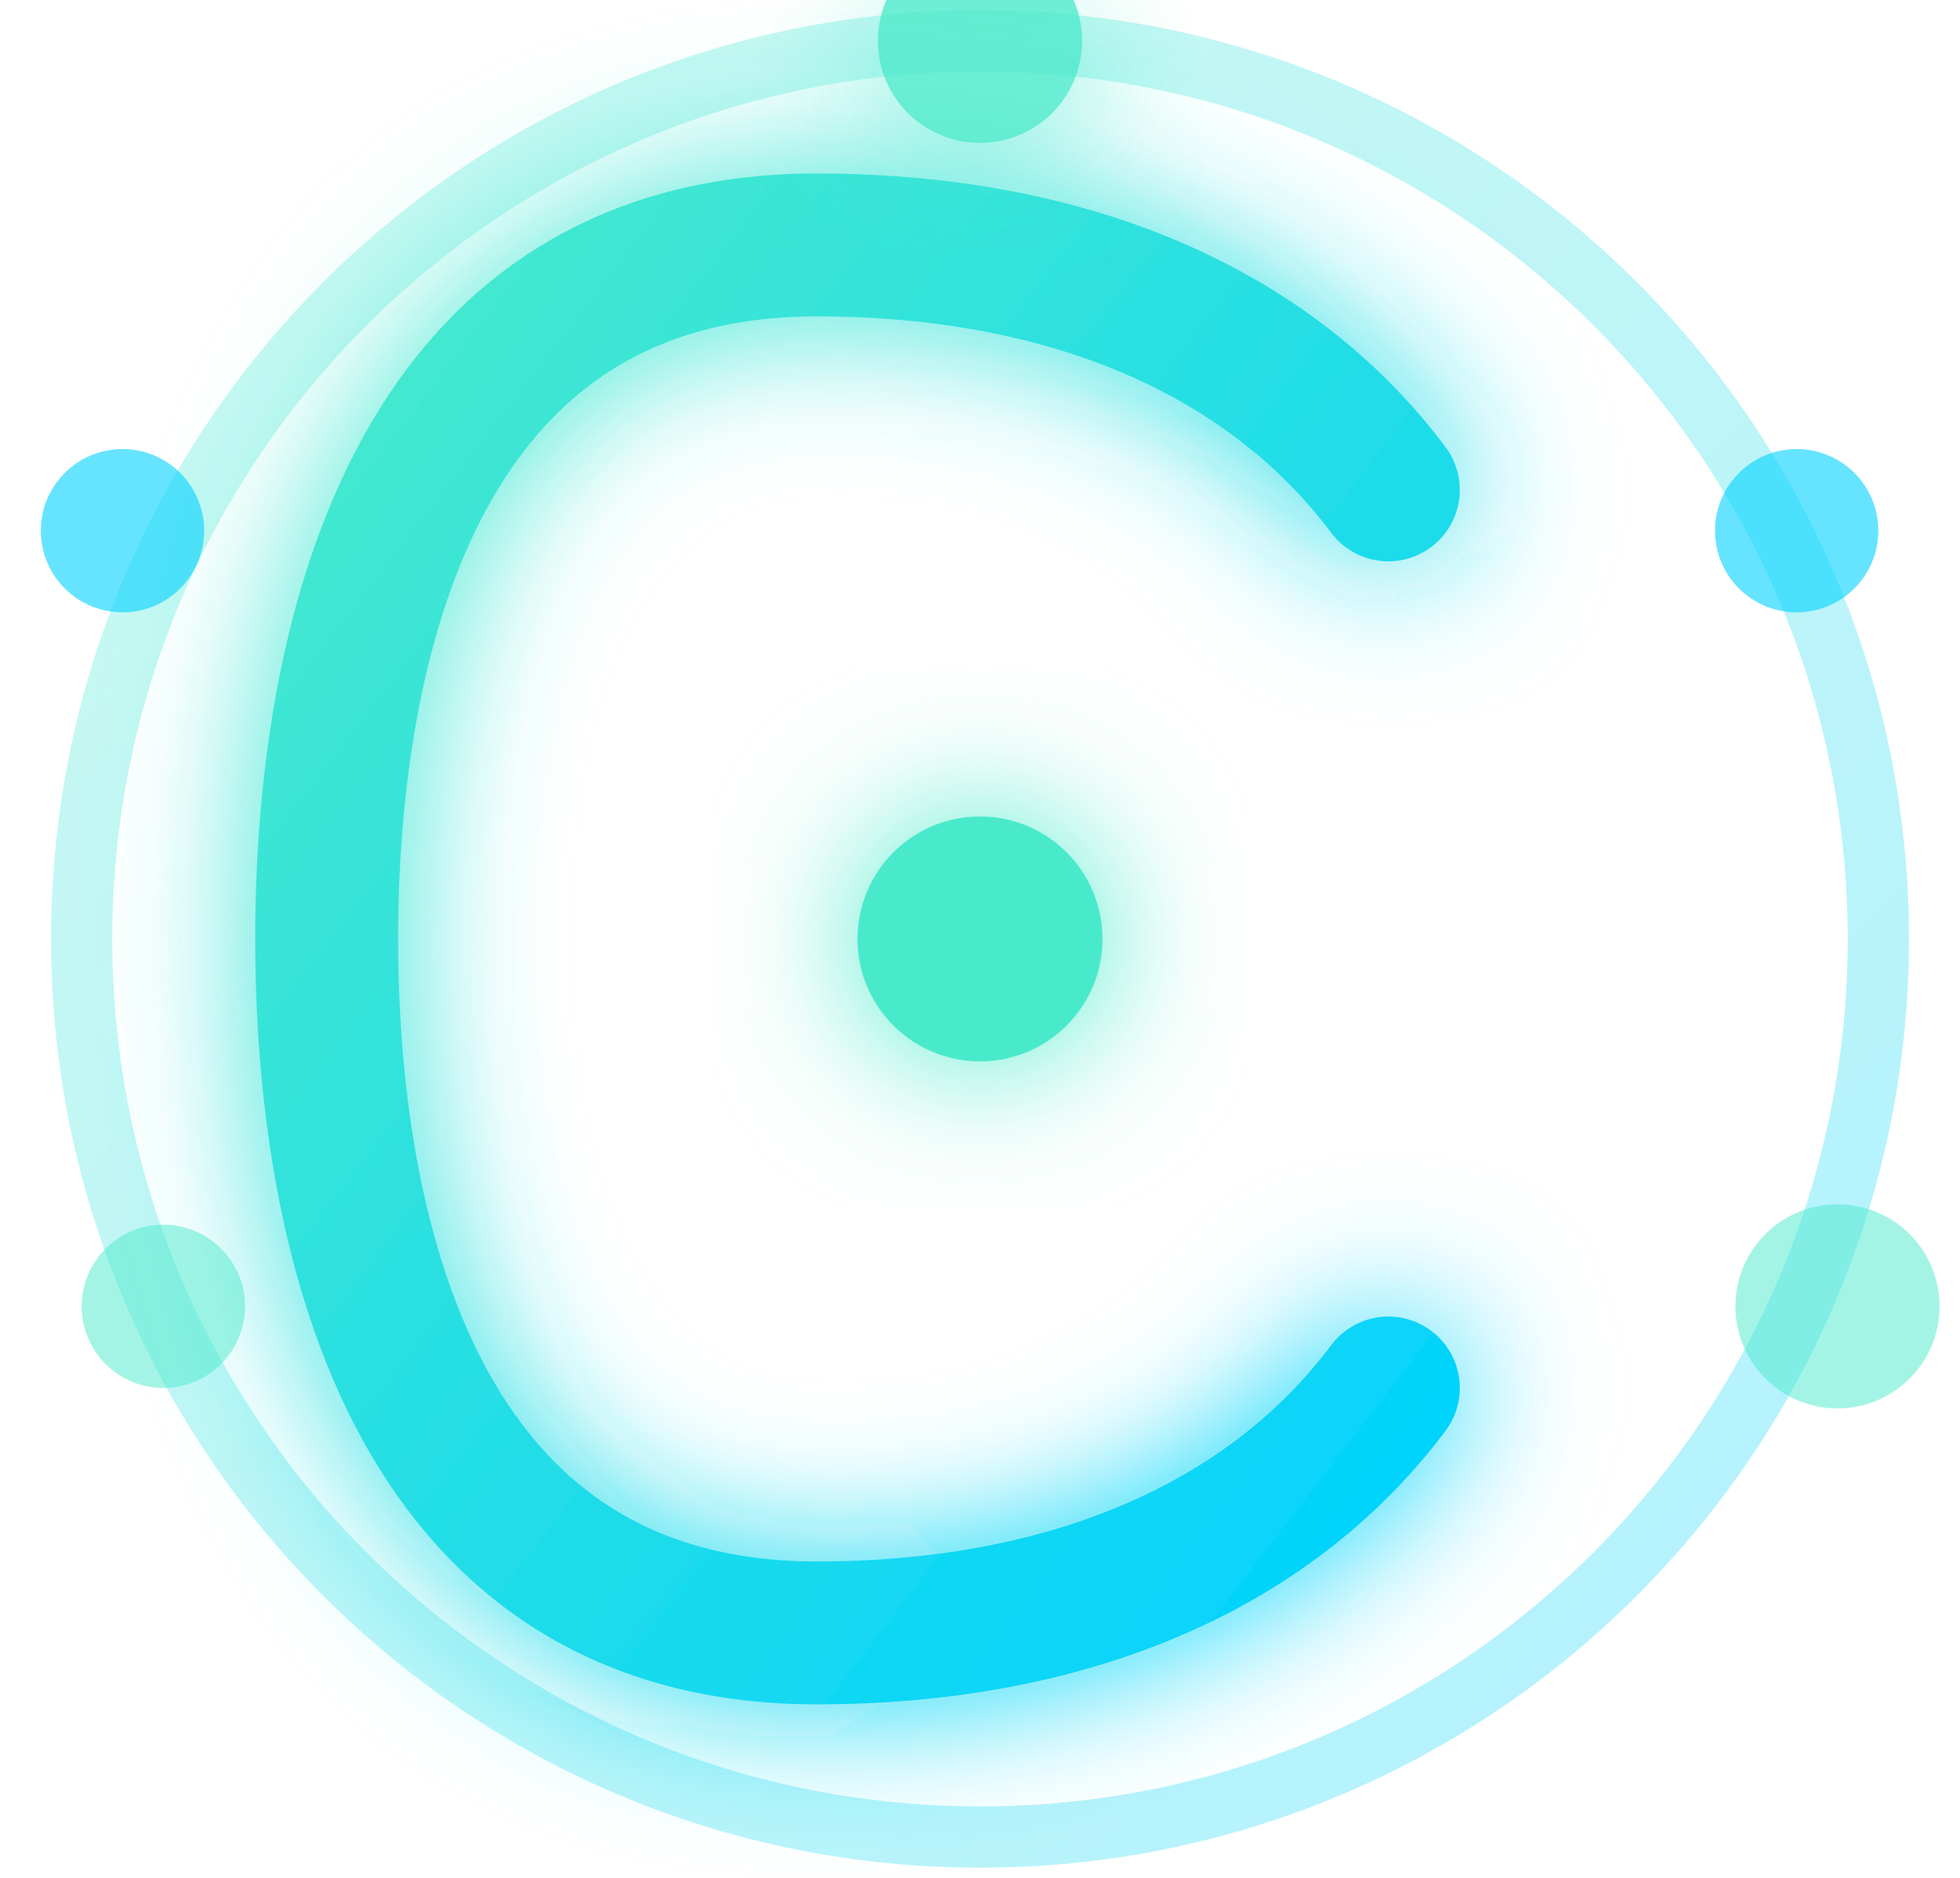
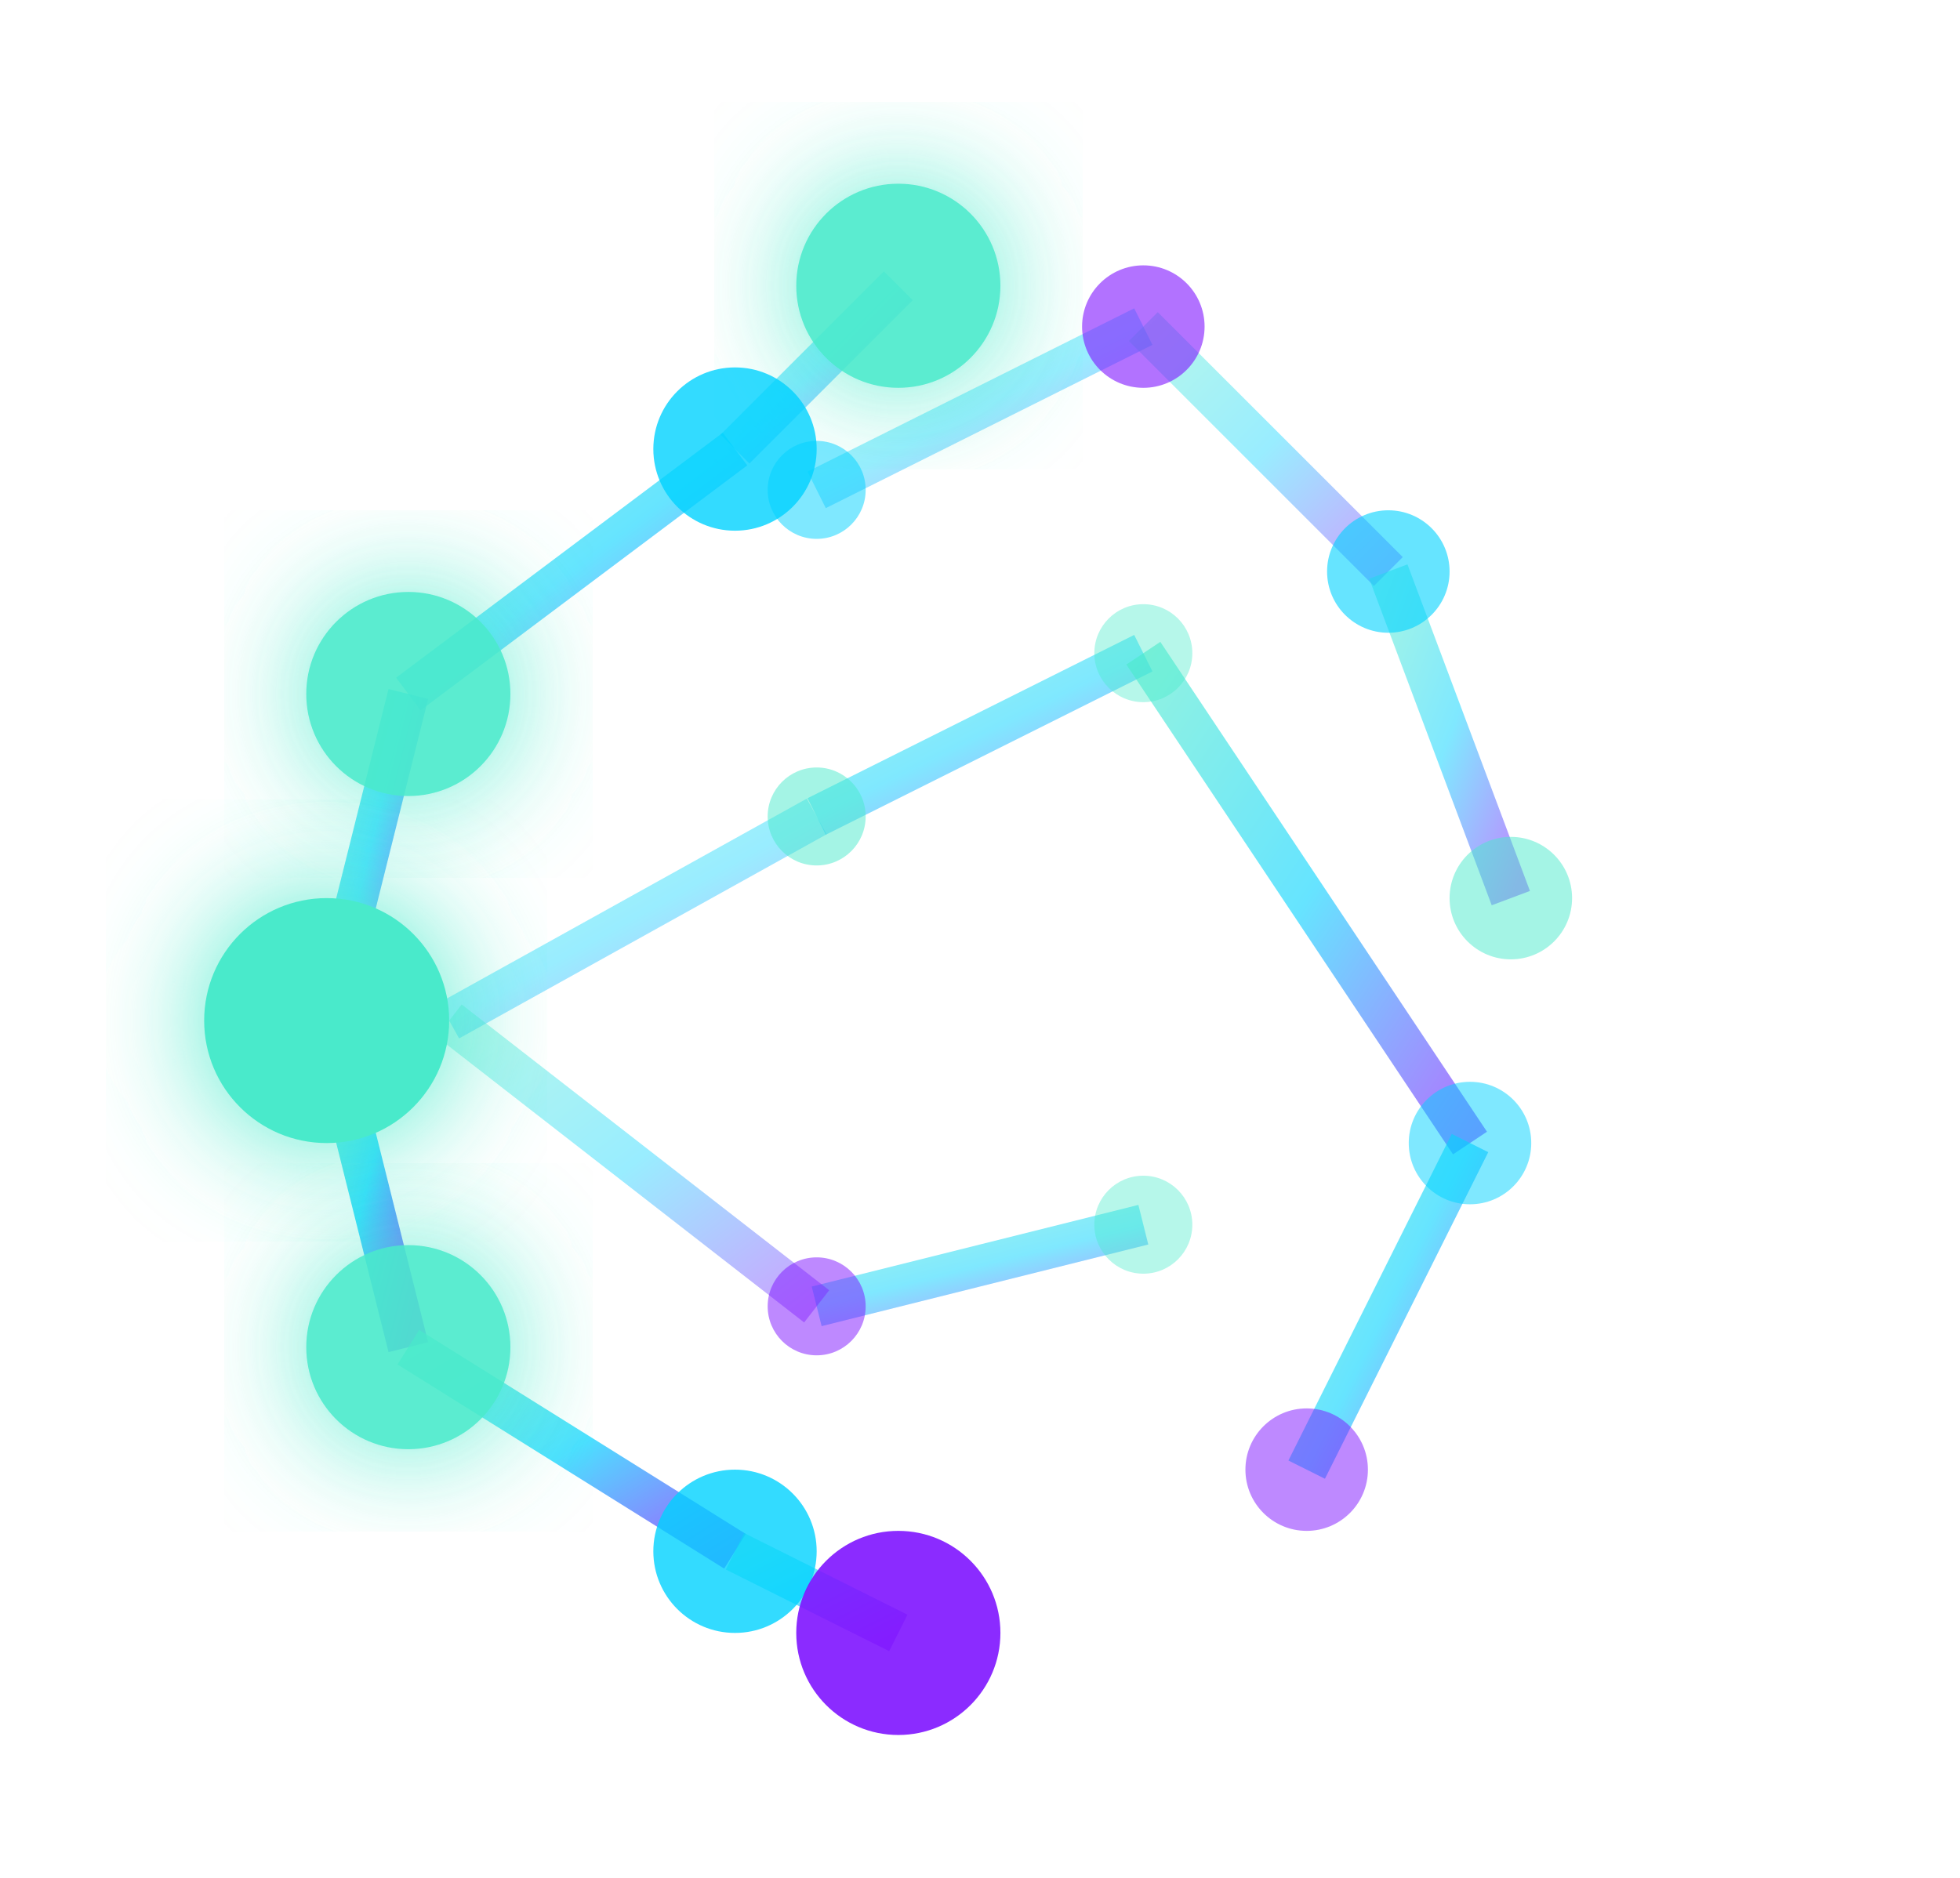
<svg xmlns="http://www.w3.org/2000/svg" width="48" height="46" fill="none" viewBox="0 0 48 46">
  <defs>
-     <filter id="cGlow" x="-60%" y="-60%" width="220%" height="220%">
-       <feGaussianBlur stdDeviation="1.8" result="blur" />
+     <filter id="g" x="-40%" y="-40%" width="180%" height="180%">
+       <feGaussianBlur stdDeviation="1.5" result="b" />
      <feMerge>
-         <feMergeNode in="blur" />
+         <feMergeNode in="b" />
        <feMergeNode in="SourceGraphic" />
      </feMerge>
    </filter>
-     <linearGradient id="cGrad" x1="0" y1="0" x2="1" y2="1">
+     <linearGradient id="gg" x1="0" y1="0" x2="1" y2="1">
      <stop offset="0%" stop-color="#49EACB" />
-       <stop offset="100%" stop-color="#00D2FF" />
+       <stop offset="50%" stop-color="#00D2FF" />
+       <stop offset="100%" stop-color="#7e14ff" />
    </linearGradient>
  </defs>
-   <circle cx="24" cy="23" r="22" fill="none" stroke="url(#cGrad)" stroke-width="1.5" opacity="0.3" />
-   <path d="M34 12C31 8 26 6 20 6C10 6 8 16 8 23s2 17 12 17c6 0 11-2 14-6" fill="none" stroke="url(#cGrad)" stroke-width="3.5" stroke-linecap="round" stroke-linejoin="round" filter="url(#cGlow)" />
-   <circle cx="24" cy="1" r="2.5" fill="#49EACB" opacity="0.8" filter="url(#cGlow)" />
-   <circle cx="44" cy="13" r="2" fill="#00D2FF" opacity="0.6" />
-   <circle cx="45" cy="32" r="2.5" fill="#49EACB" opacity="0.5" />
-   <circle cx="3" cy="13" r="2" fill="#00D2FF" opacity="0.6" />
-   <circle cx="4" cy="32" r="2" fill="#49EACB" opacity="0.5" />
-   <circle cx="24" cy="23" r="3" fill="#49EACB" filter="url(#cGlow)" />
+   <line x1="22" y1="7" x2="18" y2="11" stroke="url(#gg)" stroke-width="1" opacity="0.5" />
+   <line x1="18" y1="11" x2="10" y2="17" stroke="url(#gg)" stroke-width="1" opacity="0.6" />
+   <line x1="10" y1="17" x2="8" y2="25" stroke="url(#gg)" stroke-width="1" opacity="0.7" />
+   <line x1="8" y1="25" x2="10" y2="33" stroke="url(#gg)" stroke-width="1" opacity="0.8" />
+   <line x1="10" y1="33" x2="18" y2="38" stroke="url(#gg)" stroke-width="1" opacity="0.7" />
+   <line x1="18" y1="38" x2="22" y2="40" stroke="url(#gg)" stroke-width="1" opacity="0.6" />
+   <line x1="20" y1="12" x2="28" y2="8" stroke="url(#gg)" stroke-width="1" opacity="0.4" />
+   <line x1="28" y1="8" x2="34" y2="14" stroke="url(#gg)" stroke-width="1" opacity="0.4" />
+   <line x1="34" y1="14" x2="37" y2="22" stroke="url(#gg)" stroke-width="1" opacity="0.5" />
+   <line x1="20" y1="20" x2="28" y2="16" stroke="url(#gg)" stroke-width="1" opacity="0.5" />
+   <line x1="28" y1="16" x2="36" y2="28" stroke="url(#gg)" stroke-width="1" opacity="0.6" />
+   <line x1="36" y1="28" x2="32" y2="36" stroke="url(#gg)" stroke-width="1" opacity="0.6" />
+   <line x1="20" y1="32" x2="28" y2="30" stroke="url(#gg)" stroke-width="1" opacity="0.5" />
+   <line x1="11" y1="25" x2="20" y2="20" stroke="url(#gg)" stroke-width="1" opacity="0.4" />
+   <line x1="11" y1="25" x2="20" y2="32" stroke="url(#gg)" stroke-width="1" opacity="0.4" />
+   <circle cx="22" cy="7" r="2.5" fill="#49EACB" filter="url(#g)" opacity="0.9" />
+   <circle cx="18" cy="11" r="2" fill="#00D2FF" opacity="0.8" />
+   <circle cx="10" cy="17" r="2.5" fill="#49EACB" filter="url(#g)" opacity="0.9" />
+   <circle cx="8" cy="25" r="3" fill="#49EACB" filter="url(#g)" />
+   <circle cx="10" cy="33" r="2.5" fill="#49EACB" filter="url(#g)" opacity="0.9" />
+   <circle cx="18" cy="38" r="2" fill="#00D2FF" opacity="0.8" />
+   <circle cx="22" cy="40" r="2.5" fill="#7e14ff" opacity="0.9" />
+   <circle cx="28" cy="8" r="1.5" fill="#7e14ff" opacity="0.6" />
+   <circle cx="34" cy="14" r="1.5" fill="#00D2FF" opacity="0.6" />
+   <circle cx="37" cy="22" r="1.5" fill="#49EACB" opacity="0.5" />
+   <circle cx="36" cy="28" r="1.5" fill="#00D2FF" opacity="0.5" />
+   <circle cx="32" cy="36" r="1.5" fill="#7e14ff" opacity="0.5" />
+   <circle cx="28" cy="16" r="1.2" fill="#49EACB" opacity="0.4" />
+   <circle cx="28" cy="30" r="1.2" fill="#49EACB" opacity="0.4" />
+   <circle cx="20" cy="12" r="1.2" fill="#00D2FF" opacity="0.5" />
+   <circle cx="20" cy="20" r="1.2" fill="#49EACB" opacity="0.5" />
+   <circle cx="20" cy="32" r="1.2" fill="#7e14ff" opacity="0.5" />
</svg>
